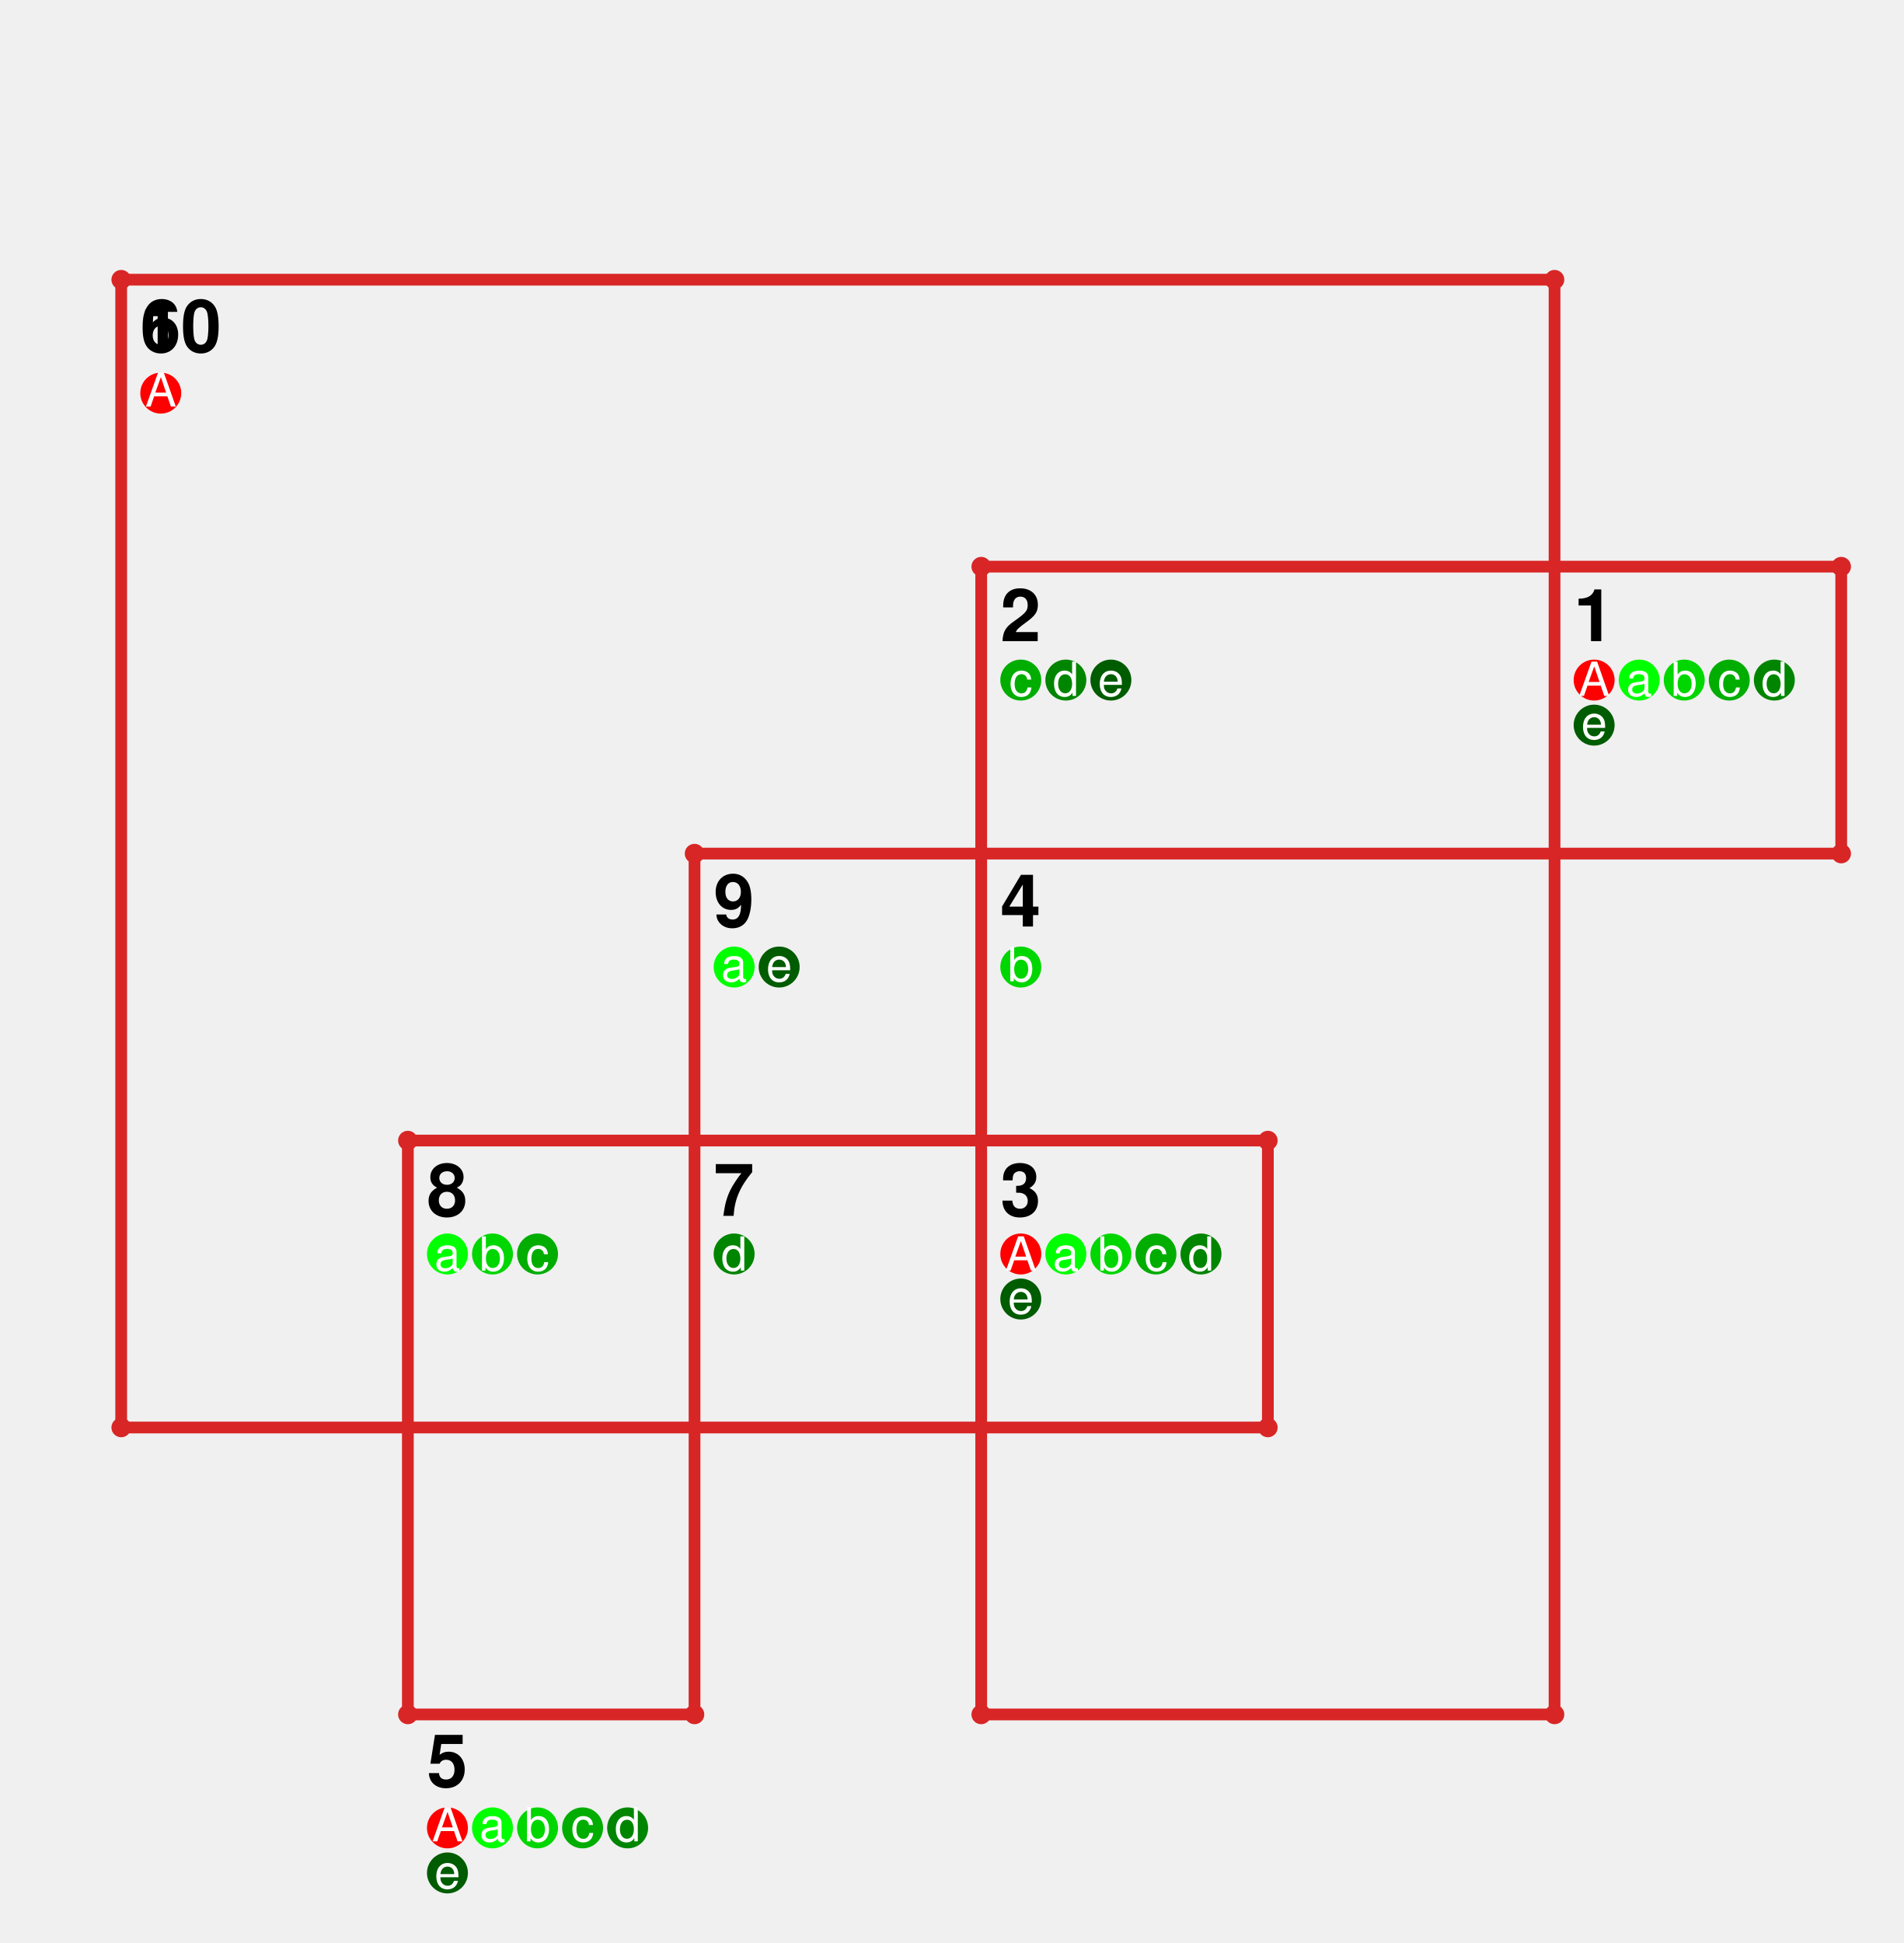
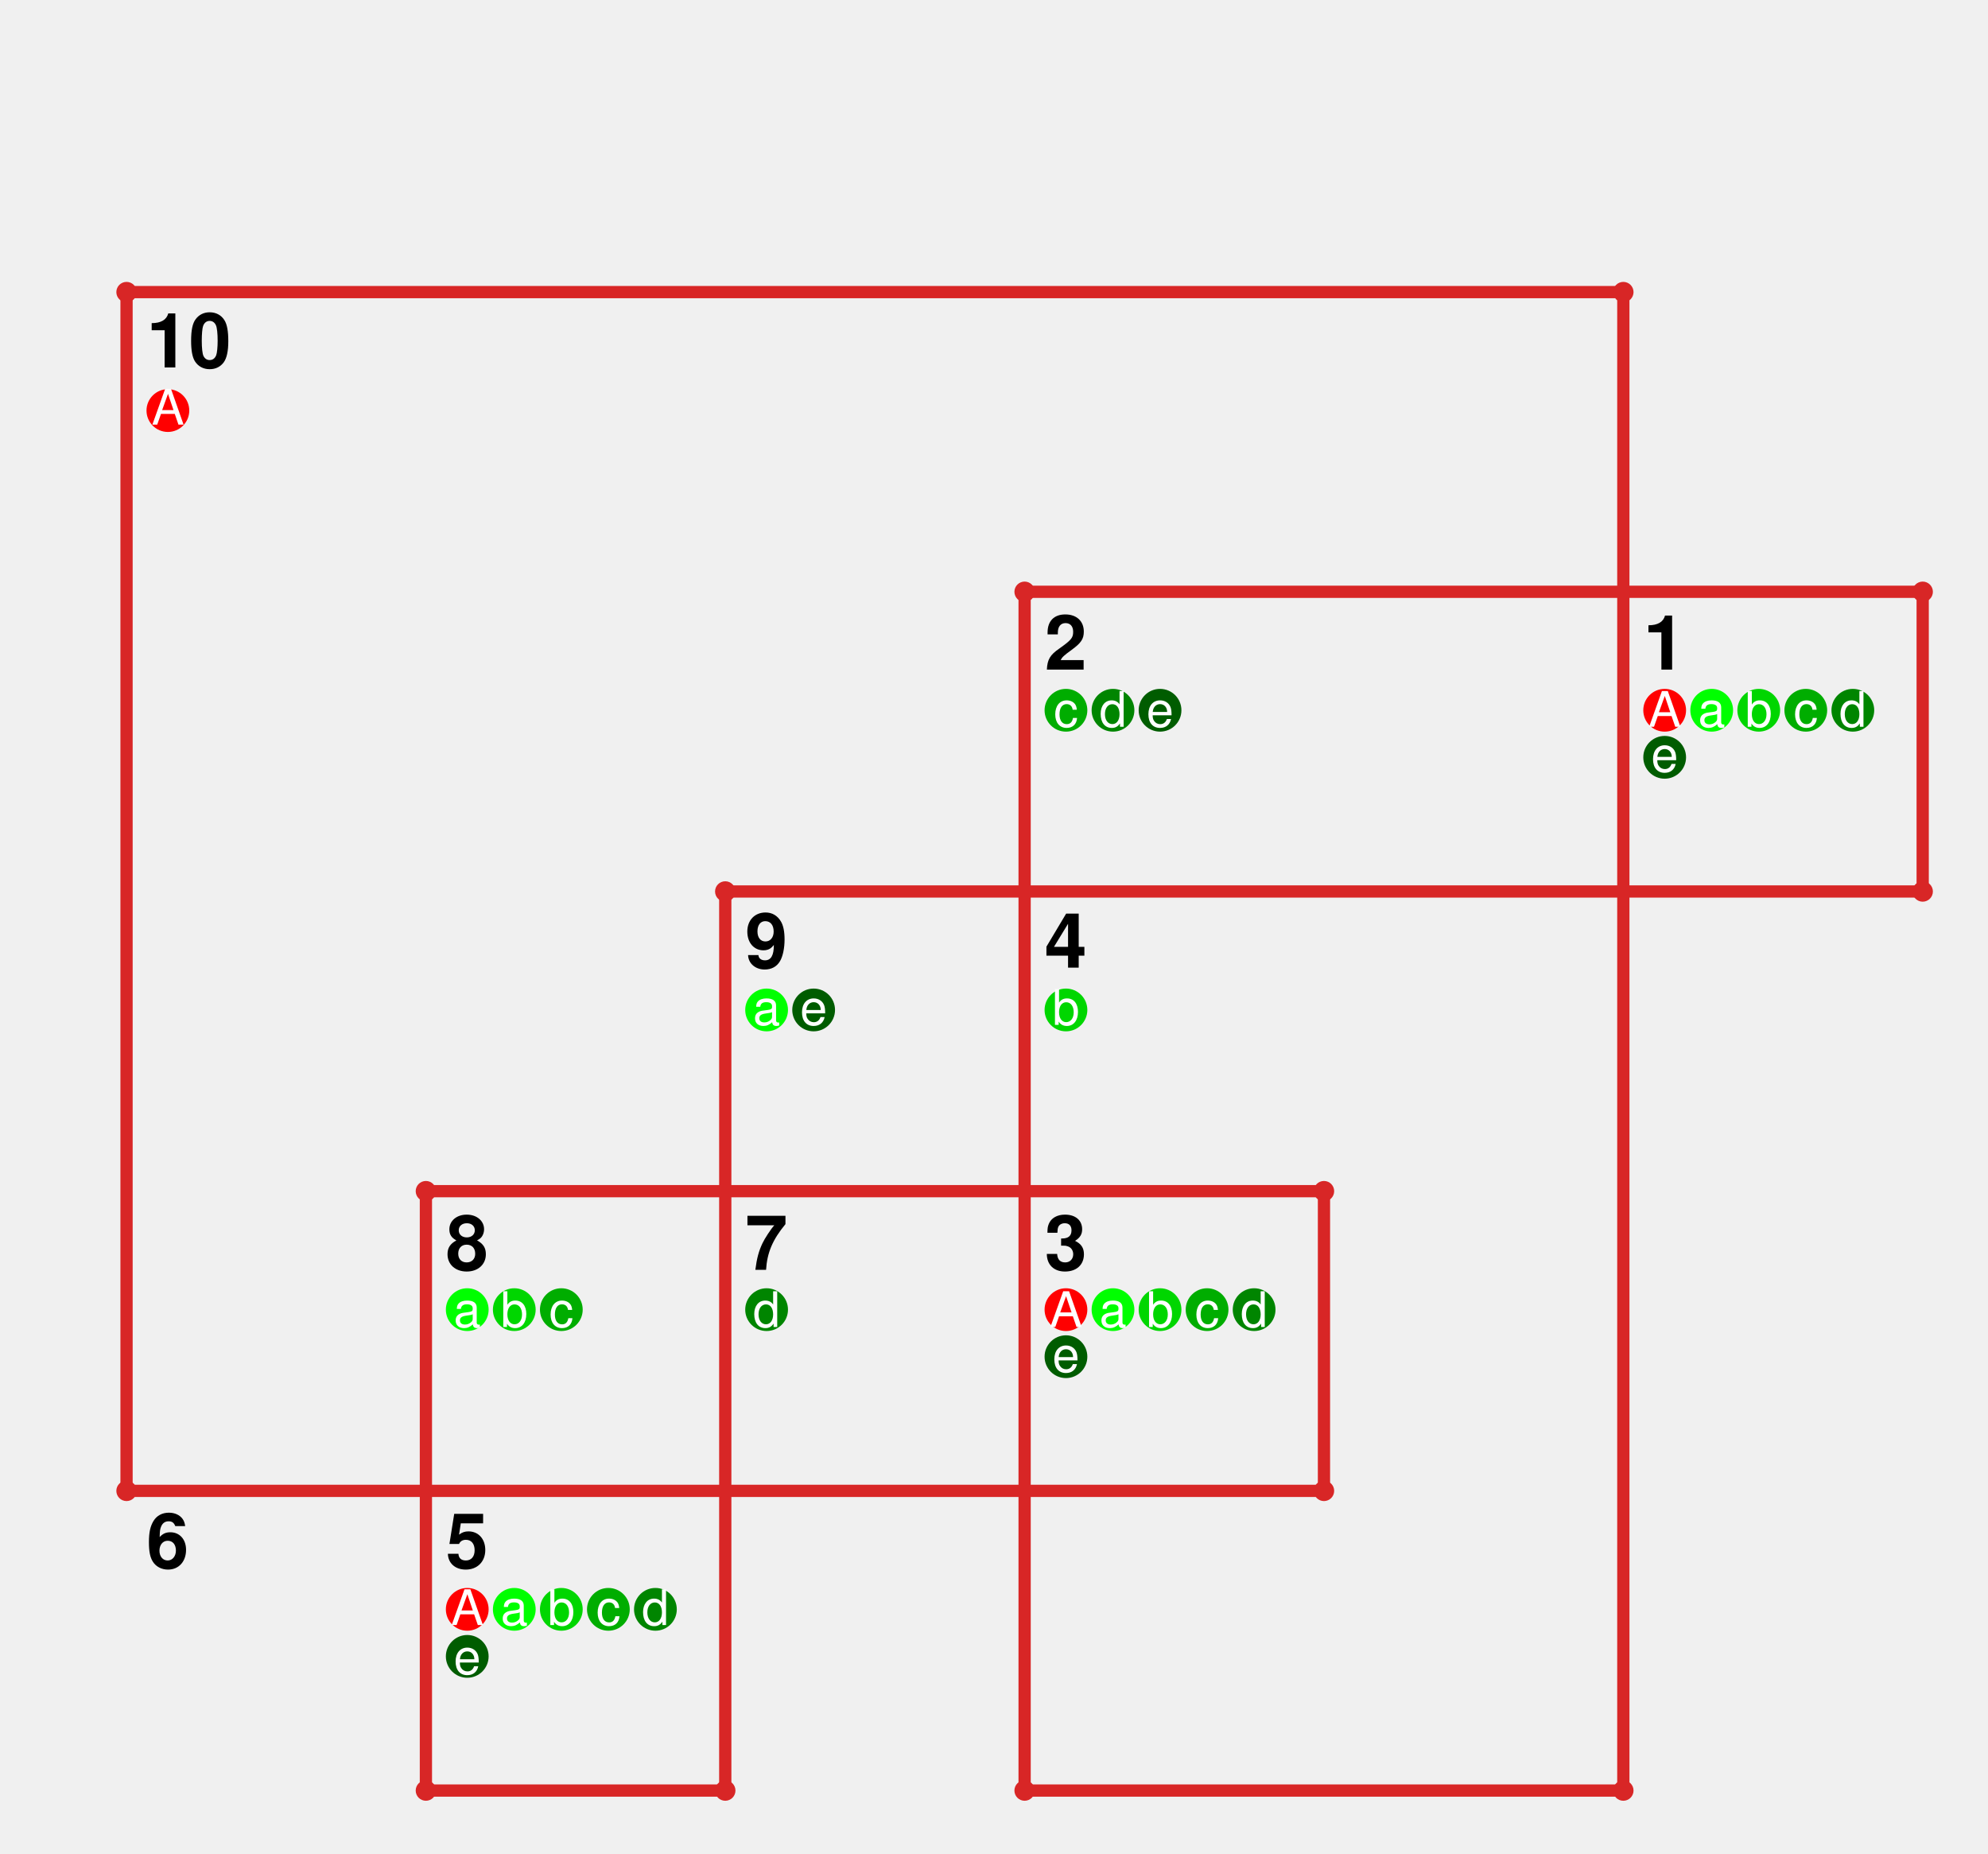
- <svg xmlns="http://www.w3.org/2000/svg" width="487.000" height="497.000" viewBox="-1.000 -5.000 487.000 497.000">
+ <svg xmlns="http://www.w3.org/2000/svg" width="487.000" height="454.000" viewBox="-1.000 -5.000 487.000 454.000">
  <circle cx="176.667" cy="213.34" r="2.0" stroke="#d82626" fill="#d82626" />
  <circle cx="470.0" cy="213.34" r="2.0" stroke="#d82626" fill="#d82626" />
  <circle cx="470.0" cy="139.94" r="2.0" stroke="#d82626" fill="#d82626" />
  <circle cx="250.0" cy="139.94" r="2.0" stroke="#d82626" fill="#d82626" />
  <circle cx="250.0" cy="433.54" r="2.0" stroke="#d82626" fill="#d82626" />
  <circle cx="396.667" cy="433.54" r="2.0" stroke="#d82626" fill="#d82626" />
  <circle cx="396.667" cy="66.54" r="2.0" stroke="#d82626" fill="#d82626" />
  <circle cx="30.0" cy="66.54" r="2.0" stroke="#d82626" fill="#d82626" />
  <circle cx="30.0" cy="360.14" r="2.0" stroke="#d82626" fill="#d82626" />
  <circle cx="323.333" cy="360.14" r="2.0" stroke="#d82626" fill="#d82626" />
  <circle cx="323.333" cy="286.74" r="2.0" stroke="#d82626" fill="#d82626" />
  <circle cx="103.333" cy="286.74" r="2.0" stroke="#d82626" fill="#d82626" />
  <circle cx="103.333" cy="433.54" r="2.0" stroke="#d82626" fill="#d82626" />
  <circle cx="176.667" cy="433.54" r="2.0" stroke="#d82626" fill="#d82626" />
  <line x1="176.667" y1="213.34" x2="470.0" y2="213.34" stroke="#d82626" fill="none" stroke-width="3.0" />
  <line x1="470.0" y1="213.34" x2="470.0" y2="139.94" stroke="#d82626" fill="none" stroke-width="3.0" />
  <line x1="470.0" y1="139.94" x2="250.0" y2="139.94" stroke="#d82626" fill="none" stroke-width="3.0" />
  <line x1="250.0" y1="139.94" x2="250.0" y2="433.54" stroke="#d82626" fill="none" stroke-width="3.0" />
  <line x1="250.0" y1="433.54" x2="396.667" y2="433.54" stroke="#d82626" fill="none" stroke-width="3.0" />
  <line x1="396.667" y1="433.54" x2="396.667" y2="66.54" stroke="#d82626" fill="none" stroke-width="3.0" />
  <line x1="396.667" y1="66.54" x2="30.0" y2="66.54" stroke="#d82626" fill="none" stroke-width="3.0" />
  <line x1="30.0" y1="66.54" x2="30.0" y2="360.14" stroke="#d82626" fill="none" stroke-width="3.0" />
  <line x1="30.0" y1="360.14" x2="323.333" y2="360.14" stroke="#d82626" fill="none" stroke-width="3.0" />
  <line x1="323.333" y1="360.14" x2="323.333" y2="286.74" stroke="#d82626" fill="none" stroke-width="3.0" />
  <line x1="323.333" y1="286.74" x2="103.333" y2="286.74" stroke="#d82626" fill="none" stroke-width="3.0" />
  <line x1="103.333" y1="286.74" x2="103.333" y2="433.54" stroke="#d82626" fill="none" stroke-width="3.0" />
  <line x1="103.333" y1="433.54" x2="176.667" y2="433.54" stroke="#d82626" fill="none" stroke-width="3.0" />
  <line x1="176.667" y1="433.54" x2="176.667" y2="213.34" stroke="#d82626" fill="none" stroke-width="3.0" />
  <text x="34.889" y="85" fill="#000" stroke-width="0.0" font-family="Nimbus Sans" font-size="14.0pt" font-weight="bold">10</text>
  <ellipse cx="40.127" cy="95.556" rx="5.238" ry="5.238" stroke="#f00" fill="#f00" stroke-width="0.0" />
  <text x="40.127" y="99" fill="#fff" stroke-width="0.0" text-anchor="middle" font-family="Nimbus Sans" font-size="9.0pt">A</text>
  <text x="181.556" y="232" fill="#000" stroke-width="0.0" font-family="Nimbus Sans" font-size="14.0pt" font-weight="bold">9</text>
  <circle cx="186.794" cy="242.356" r="5.238" stroke="#0f0" fill="#0f0" stroke-width="0.0" />
  <text x="186.794" y="246" fill="#fff" stroke-width="0.0" text-anchor="middle" font-family="Nimbus Sans" font-size="9.0pt">a</text>
  <circle cx="198.317" cy="242.356" r="5.238" stroke="#005c00" fill="#005c00" stroke-width="0.0" />
  <text x="198.317" y="246" fill="#fff" stroke-width="0.0" text-anchor="middle" font-family="Nimbus Sans" font-size="9.0pt">e</text>
  <text x="401.556" y="159" fill="#000" stroke-width="0.0" font-family="Nimbus Sans" font-size="14.0pt" font-weight="bold">1</text>
  <circle cx="406.794" cy="168.956" r="5.238" stroke="#f00" fill="#f00" stroke-width="0.0" />
  <text x="406.794" y="173" fill="#fff" stroke-width="0.0" text-anchor="middle" font-family="Nimbus Sans" font-size="9.0pt">A</text>
  <circle cx="418.317" cy="168.956" r="5.238" stroke="#0f0" fill="#0f0" stroke-width="0.0" />
  <text x="418.317" y="173" fill="#fff" stroke-width="0.0" text-anchor="middle" font-family="Nimbus Sans" font-size="9.0pt">a</text>
  <circle cx="429.841" cy="168.956" r="5.238" stroke="#00d600" fill="#00d600" stroke-width="0.0" />
  <text x="429.841" y="173" fill="#fff" stroke-width="0.0" text-anchor="middle" font-family="Nimbus Sans" font-size="9.0pt">b</text>
  <circle cx="441.365" cy="168.956" r="5.238" stroke="#00ad00" fill="#00ad00" stroke-width="0.0" />
  <text x="441.365" y="173" fill="#fff" stroke-width="0.0" text-anchor="middle" font-family="Nimbus Sans" font-size="9.0pt">c</text>
  <circle cx="452.889" cy="168.956" r="5.238" stroke="#008500" fill="#008500" stroke-width="0.0" />
  <text x="452.889" y="173" fill="#fff" stroke-width="0.0" text-anchor="middle" font-family="Nimbus Sans" font-size="9.0pt">d</text>
  <circle cx="406.794" cy="180.48" r="5.238" stroke="#005c00" fill="#005c00" stroke-width="0.0" />
  <text x="406.794" y="184" fill="#fff" stroke-width="0.0" text-anchor="middle" font-family="Nimbus Sans" font-size="9.0pt">e</text>
-   <text x="34.889" y="85" fill="#000" stroke-width="0.0" font-family="Nimbus Sans" font-size="14.0pt" font-weight="bold">6</text>
+   <text x="34.889" y="379" fill="#000" stroke-width="0.0" font-family="Nimbus Sans" font-size="14.0pt" font-weight="bold">6</text>
  <text x="254.889" y="159" fill="#000" stroke-width="0.0" font-family="Nimbus Sans" font-size="14.0pt" font-weight="bold">2</text>
  <ellipse cx="260.127" cy="168.956" rx="5.238" ry="5.238" stroke="#00ad00" fill="#00ad00" stroke-width="0.0" />
  <text x="260.127" y="173" fill="#fff" stroke-width="0.0" text-anchor="middle" font-family="Nimbus Sans" font-size="9.0pt">c</text>
  <circle cx="271.651" cy="168.956" r="5.238" stroke="#008500" fill="#008500" stroke-width="0.0" />
  <text x="271.651" y="173" fill="#fff" stroke-width="0.0" text-anchor="middle" font-family="Nimbus Sans" font-size="9.0pt">d</text>
  <circle cx="283.175" cy="168.956" r="5.238" stroke="#005c00" fill="#005c00" stroke-width="0.0" />
  <text x="283.175" y="173" fill="#fff" stroke-width="0.0" text-anchor="middle" font-family="Nimbus Sans" font-size="9.0pt">e</text>
  <text x="254.889" y="232" fill="#000" stroke-width="0.0" font-family="Nimbus Sans" font-size="14.0pt" font-weight="bold">4</text>
  <ellipse cx="260.127" cy="242.356" rx="5.238" ry="5.238" stroke="#00d600" fill="#00d600" stroke-width="0.0" />
  <text x="260.127" y="246" fill="#fff" stroke-width="0.0" text-anchor="middle" font-family="Nimbus Sans" font-size="9.0pt">b</text>
  <text x="254.889" y="306" fill="#000" stroke-width="0.0" font-family="Nimbus Sans" font-size="14.0pt" font-weight="bold">3</text>
  <ellipse cx="260.127" cy="315.756" rx="5.238" ry="5.238" stroke="#f00" fill="#f00" stroke-width="0.0" />
  <text x="260.127" y="320" fill="#fff" stroke-width="0.0" text-anchor="middle" font-family="Nimbus Sans" font-size="9.0pt">A</text>
  <circle cx="271.651" cy="315.756" r="5.238" stroke="#0f0" fill="#0f0" stroke-width="0.0" />
  <text x="271.651" y="320" fill="#fff" stroke-width="0.0" text-anchor="middle" font-family="Nimbus Sans" font-size="9.0pt">a</text>
  <circle cx="283.175" cy="315.756" r="5.238" stroke="#00d600" fill="#00d600" stroke-width="0.0" />
  <text x="283.175" y="320" fill="#fff" stroke-width="0.0" text-anchor="middle" font-family="Nimbus Sans" font-size="9.0pt">b</text>
  <circle cx="294.698" cy="315.756" r="5.238" stroke="#00ad00" fill="#00ad00" stroke-width="0.0" />
  <text x="294.698" y="320" fill="#fff" stroke-width="0.0" text-anchor="middle" font-family="Nimbus Sans" font-size="9.0pt">c</text>
  <circle cx="306.222" cy="315.756" r="5.238" stroke="#008500" fill="#008500" stroke-width="0.0" />
  <text x="306.222" y="320" fill="#fff" stroke-width="0.0" text-anchor="middle" font-family="Nimbus Sans" font-size="9.0pt">d</text>
  <ellipse cx="260.127" cy="327.28" rx="5.238" ry="5.238" stroke="#005c00" fill="#005c00" stroke-width="0.0" />
  <text x="260.127" y="331" fill="#fff" stroke-width="0.0" text-anchor="middle" font-family="Nimbus Sans" font-size="9.0pt">e</text>
  <text x="181.556" y="306" fill="#000" stroke-width="0.0" font-family="Nimbus Sans" font-size="14.0pt" font-weight="bold">7</text>
  <circle cx="186.794" cy="315.756" r="5.238" stroke="#008500" fill="#008500" stroke-width="0.0" />
  <text x="186.794" y="320" fill="#fff" stroke-width="0.0" text-anchor="middle" font-family="Nimbus Sans" font-size="9.0pt">d</text>
  <text x="108.222" y="306" fill="#000" stroke-width="0.0" font-family="Nimbus Sans" font-size="14.0pt" font-weight="bold">8</text>
  <circle cx="113.46" cy="315.756" r="5.238" stroke="#0f0" fill="#0f0" stroke-width="0.0" />
  <text x="113.46" y="320" fill="#fff" stroke-width="0.0" text-anchor="middle" font-family="Nimbus Sans" font-size="9.0pt">a</text>
  <circle cx="124.984" cy="315.756" r="5.238" stroke="#00d600" fill="#00d600" stroke-width="0.0" />
  <text x="124.984" y="320" fill="#fff" stroke-width="0.0" text-anchor="middle" font-family="Nimbus Sans" font-size="9.0pt">b</text>
  <circle cx="136.508" cy="315.756" r="5.238" stroke="#00ad00" fill="#00ad00" stroke-width="0.0" />
  <text x="136.508" y="320" fill="#fff" stroke-width="0.0" text-anchor="middle" font-family="Nimbus Sans" font-size="9.0pt">c</text>
-   <text x="108.222" y="452" fill="#000" stroke-width="0.0" font-family="Nimbus Sans" font-size="14.0pt" font-weight="bold">5</text>
-   <circle cx="113.46" cy="462.556" r="5.238" stroke="#f00" fill="#f00" stroke-width="0.0" />
-   <text x="113.46" y="466" fill="#fff" stroke-width="0.0" text-anchor="middle" font-family="Nimbus Sans" font-size="9.0pt">A</text>
-   <circle cx="124.984" cy="462.556" r="5.238" stroke="#0f0" fill="#0f0" stroke-width="0.0" />
-   <text x="124.984" y="466" fill="#fff" stroke-width="0.0" text-anchor="middle" font-family="Nimbus Sans" font-size="9.0pt">a</text>
-   <circle cx="136.508" cy="462.556" r="5.238" stroke="#00d600" fill="#00d600" stroke-width="0.0" />
-   <text x="136.508" y="466" fill="#fff" stroke-width="0.0" text-anchor="middle" font-family="Nimbus Sans" font-size="9.0pt">b</text>
-   <circle cx="148.032" cy="462.556" r="5.238" stroke="#00ad00" fill="#00ad00" stroke-width="0.0" />
-   <text x="148.032" y="466" fill="#fff" stroke-width="0.0" text-anchor="middle" font-family="Nimbus Sans" font-size="9.0pt">c</text>
-   <circle cx="159.556" cy="462.556" r="5.238" stroke="#008500" fill="#008500" stroke-width="0.0" />
-   <text x="159.556" y="466" fill="#fff" stroke-width="0.0" text-anchor="middle" font-family="Nimbus Sans" font-size="9.0pt">d</text>
-   <circle cx="113.46" cy="474.08" r="5.238" stroke="#005c00" fill="#005c00" stroke-width="0.0" />
-   <text x="113.46" y="478" fill="#fff" stroke-width="0.0" text-anchor="middle" font-family="Nimbus Sans" font-size="9.0pt">e</text>
+   <text x="108.222" y="379" fill="#000" stroke-width="0.0" font-family="Nimbus Sans" font-size="14.0pt" font-weight="bold">5</text>
+   <circle cx="113.46" cy="389.156" r="5.238" stroke="#f00" fill="#f00" stroke-width="0.0" />
+   <text x="113.46" y="393" fill="#fff" stroke-width="0.0" text-anchor="middle" font-family="Nimbus Sans" font-size="9.0pt">A</text>
+   <circle cx="124.984" cy="389.156" r="5.238" stroke="#0f0" fill="#0f0" stroke-width="0.0" />
+   <text x="124.984" y="393" fill="#fff" stroke-width="0.0" text-anchor="middle" font-family="Nimbus Sans" font-size="9.0pt">a</text>
+   <circle cx="136.508" cy="389.156" r="5.238" stroke="#00d600" fill="#00d600" stroke-width="0.0" />
+   <text x="136.508" y="393" fill="#fff" stroke-width="0.0" text-anchor="middle" font-family="Nimbus Sans" font-size="9.0pt">b</text>
+   <circle cx="148.032" cy="389.156" r="5.238" stroke="#00ad00" fill="#00ad00" stroke-width="0.0" />
+   <text x="148.032" y="393" fill="#fff" stroke-width="0.0" text-anchor="middle" font-family="Nimbus Sans" font-size="9.0pt">c</text>
+   <circle cx="159.556" cy="389.156" r="5.238" stroke="#008500" fill="#008500" stroke-width="0.0" />
+   <text x="159.556" y="393" fill="#fff" stroke-width="0.0" text-anchor="middle" font-family="Nimbus Sans" font-size="9.0pt">d</text>
+   <circle cx="113.46" cy="400.68" r="5.238" stroke="#005c00" fill="#005c00" stroke-width="0.0" />
+   <text x="113.46" y="405" fill="#fff" stroke-width="0.0" text-anchor="middle" font-family="Nimbus Sans" font-size="9.0pt">e</text>
</svg>
